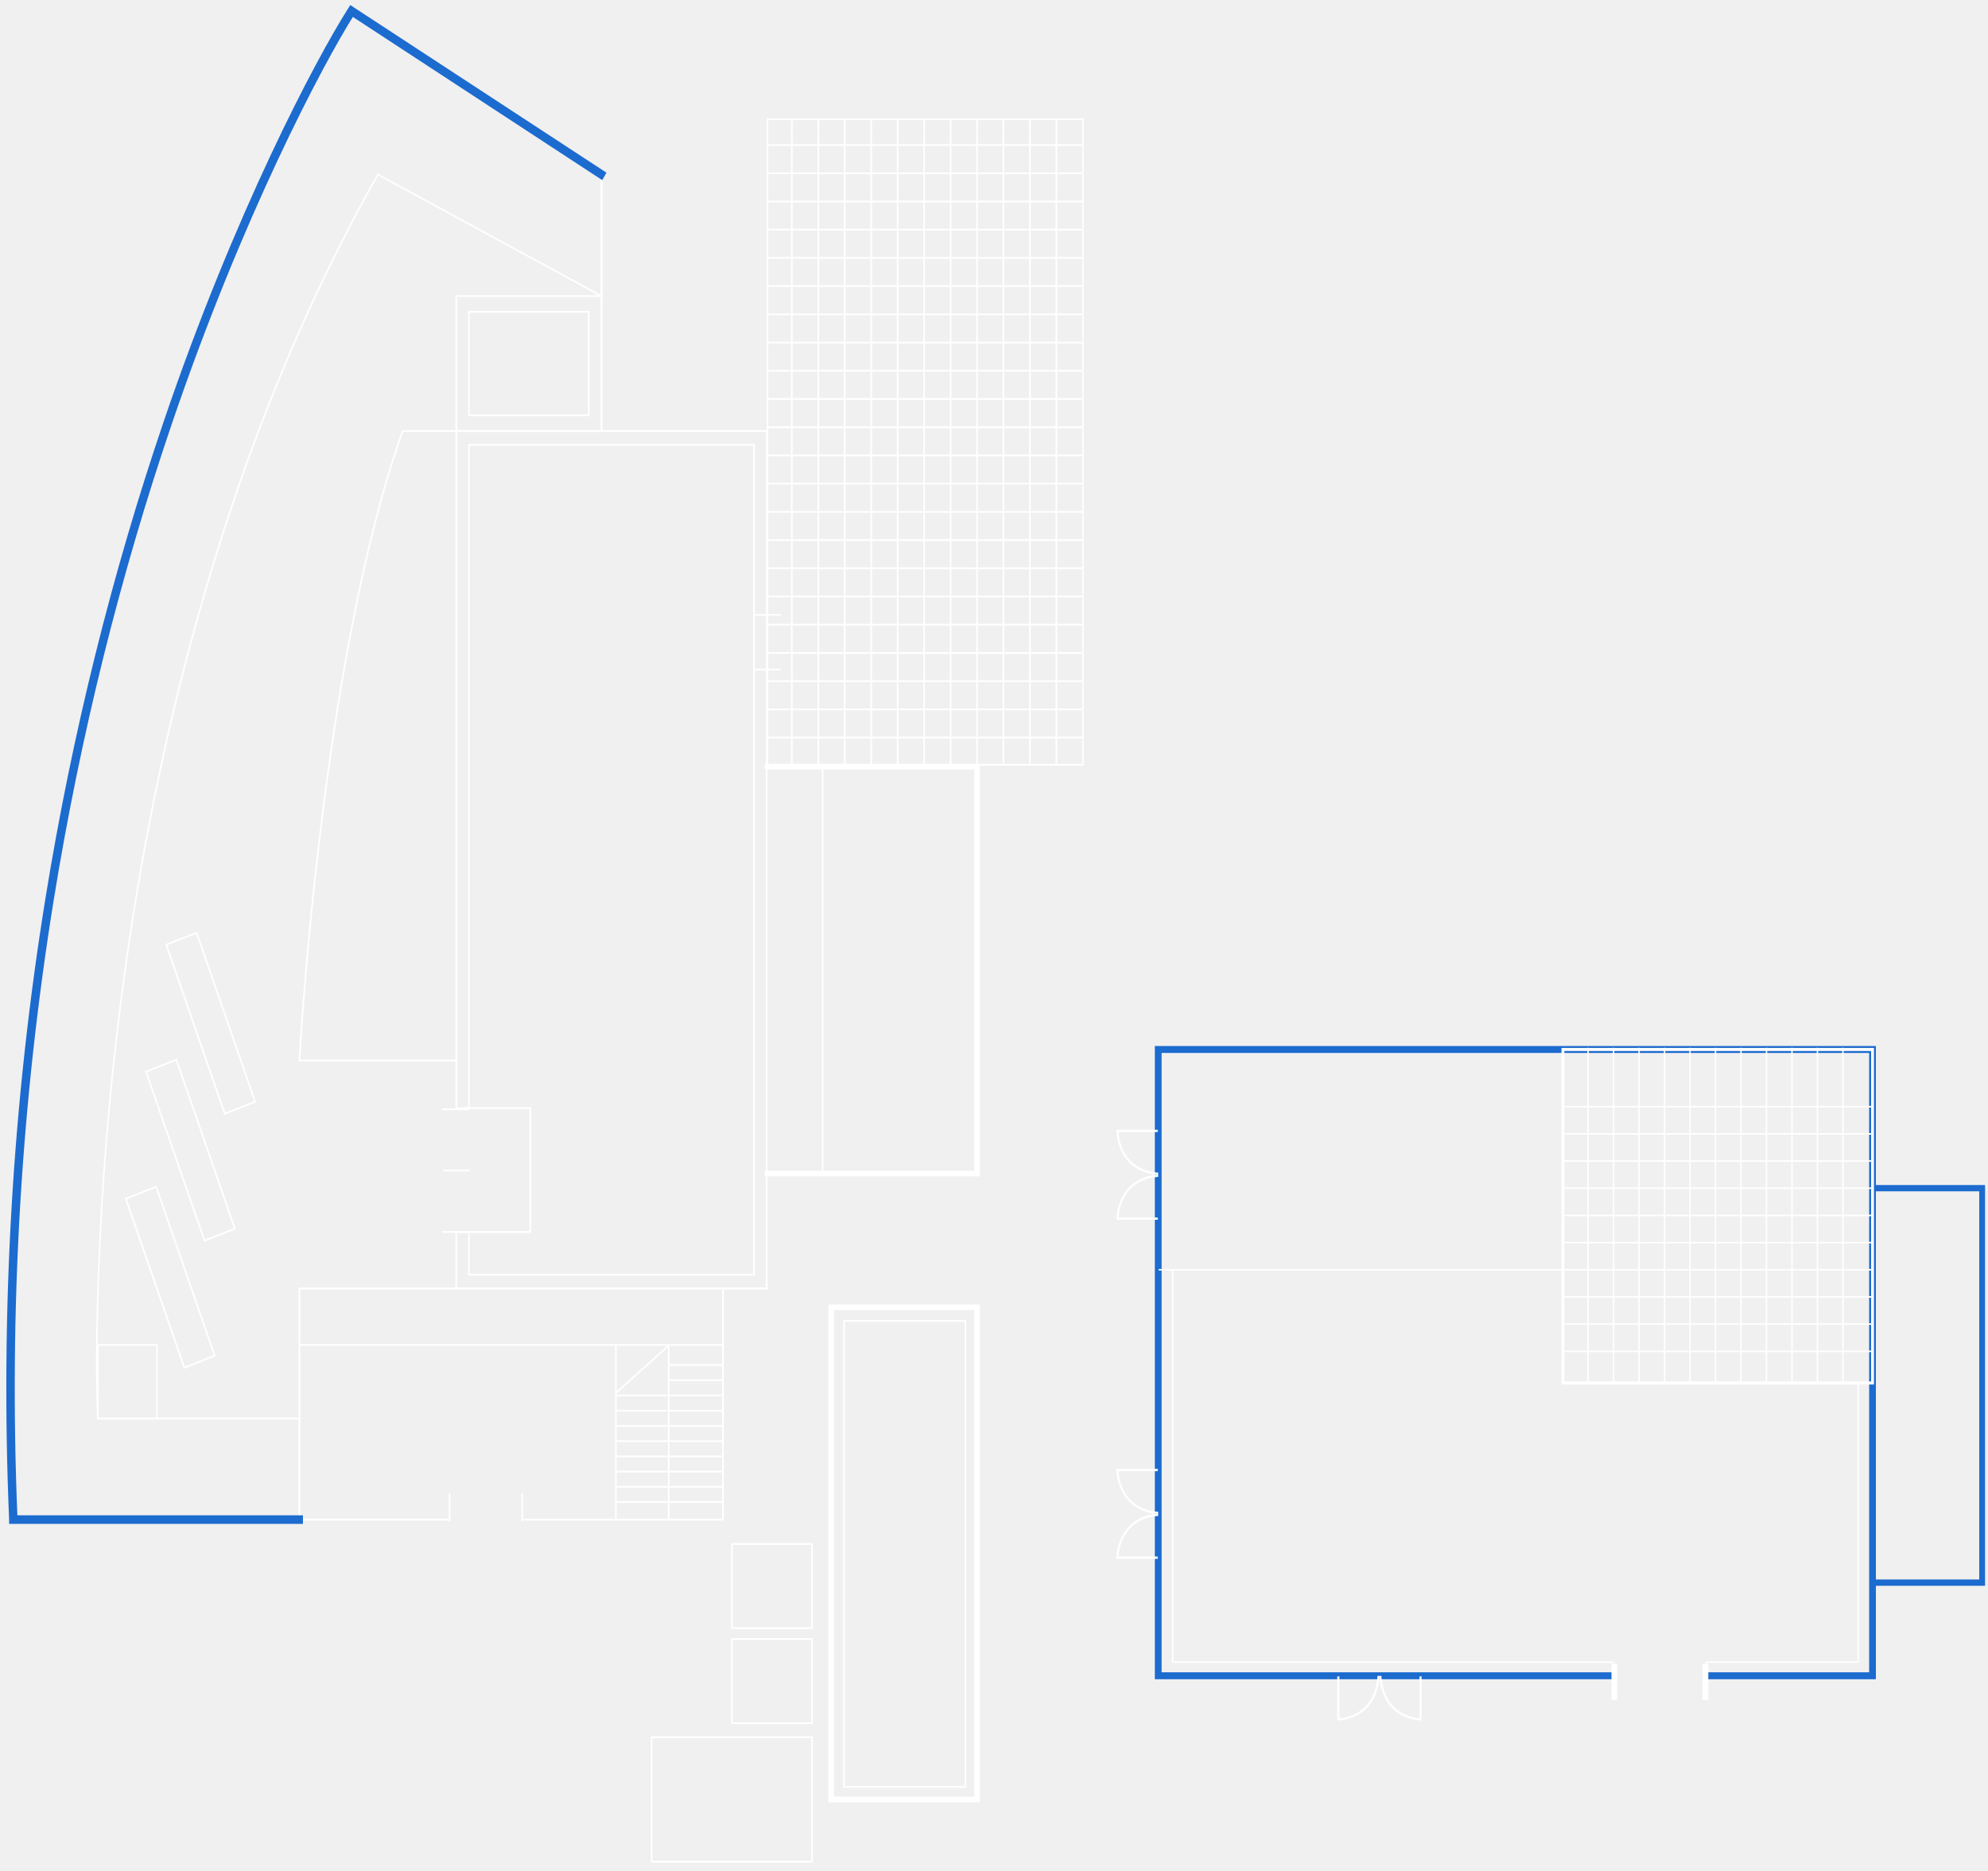
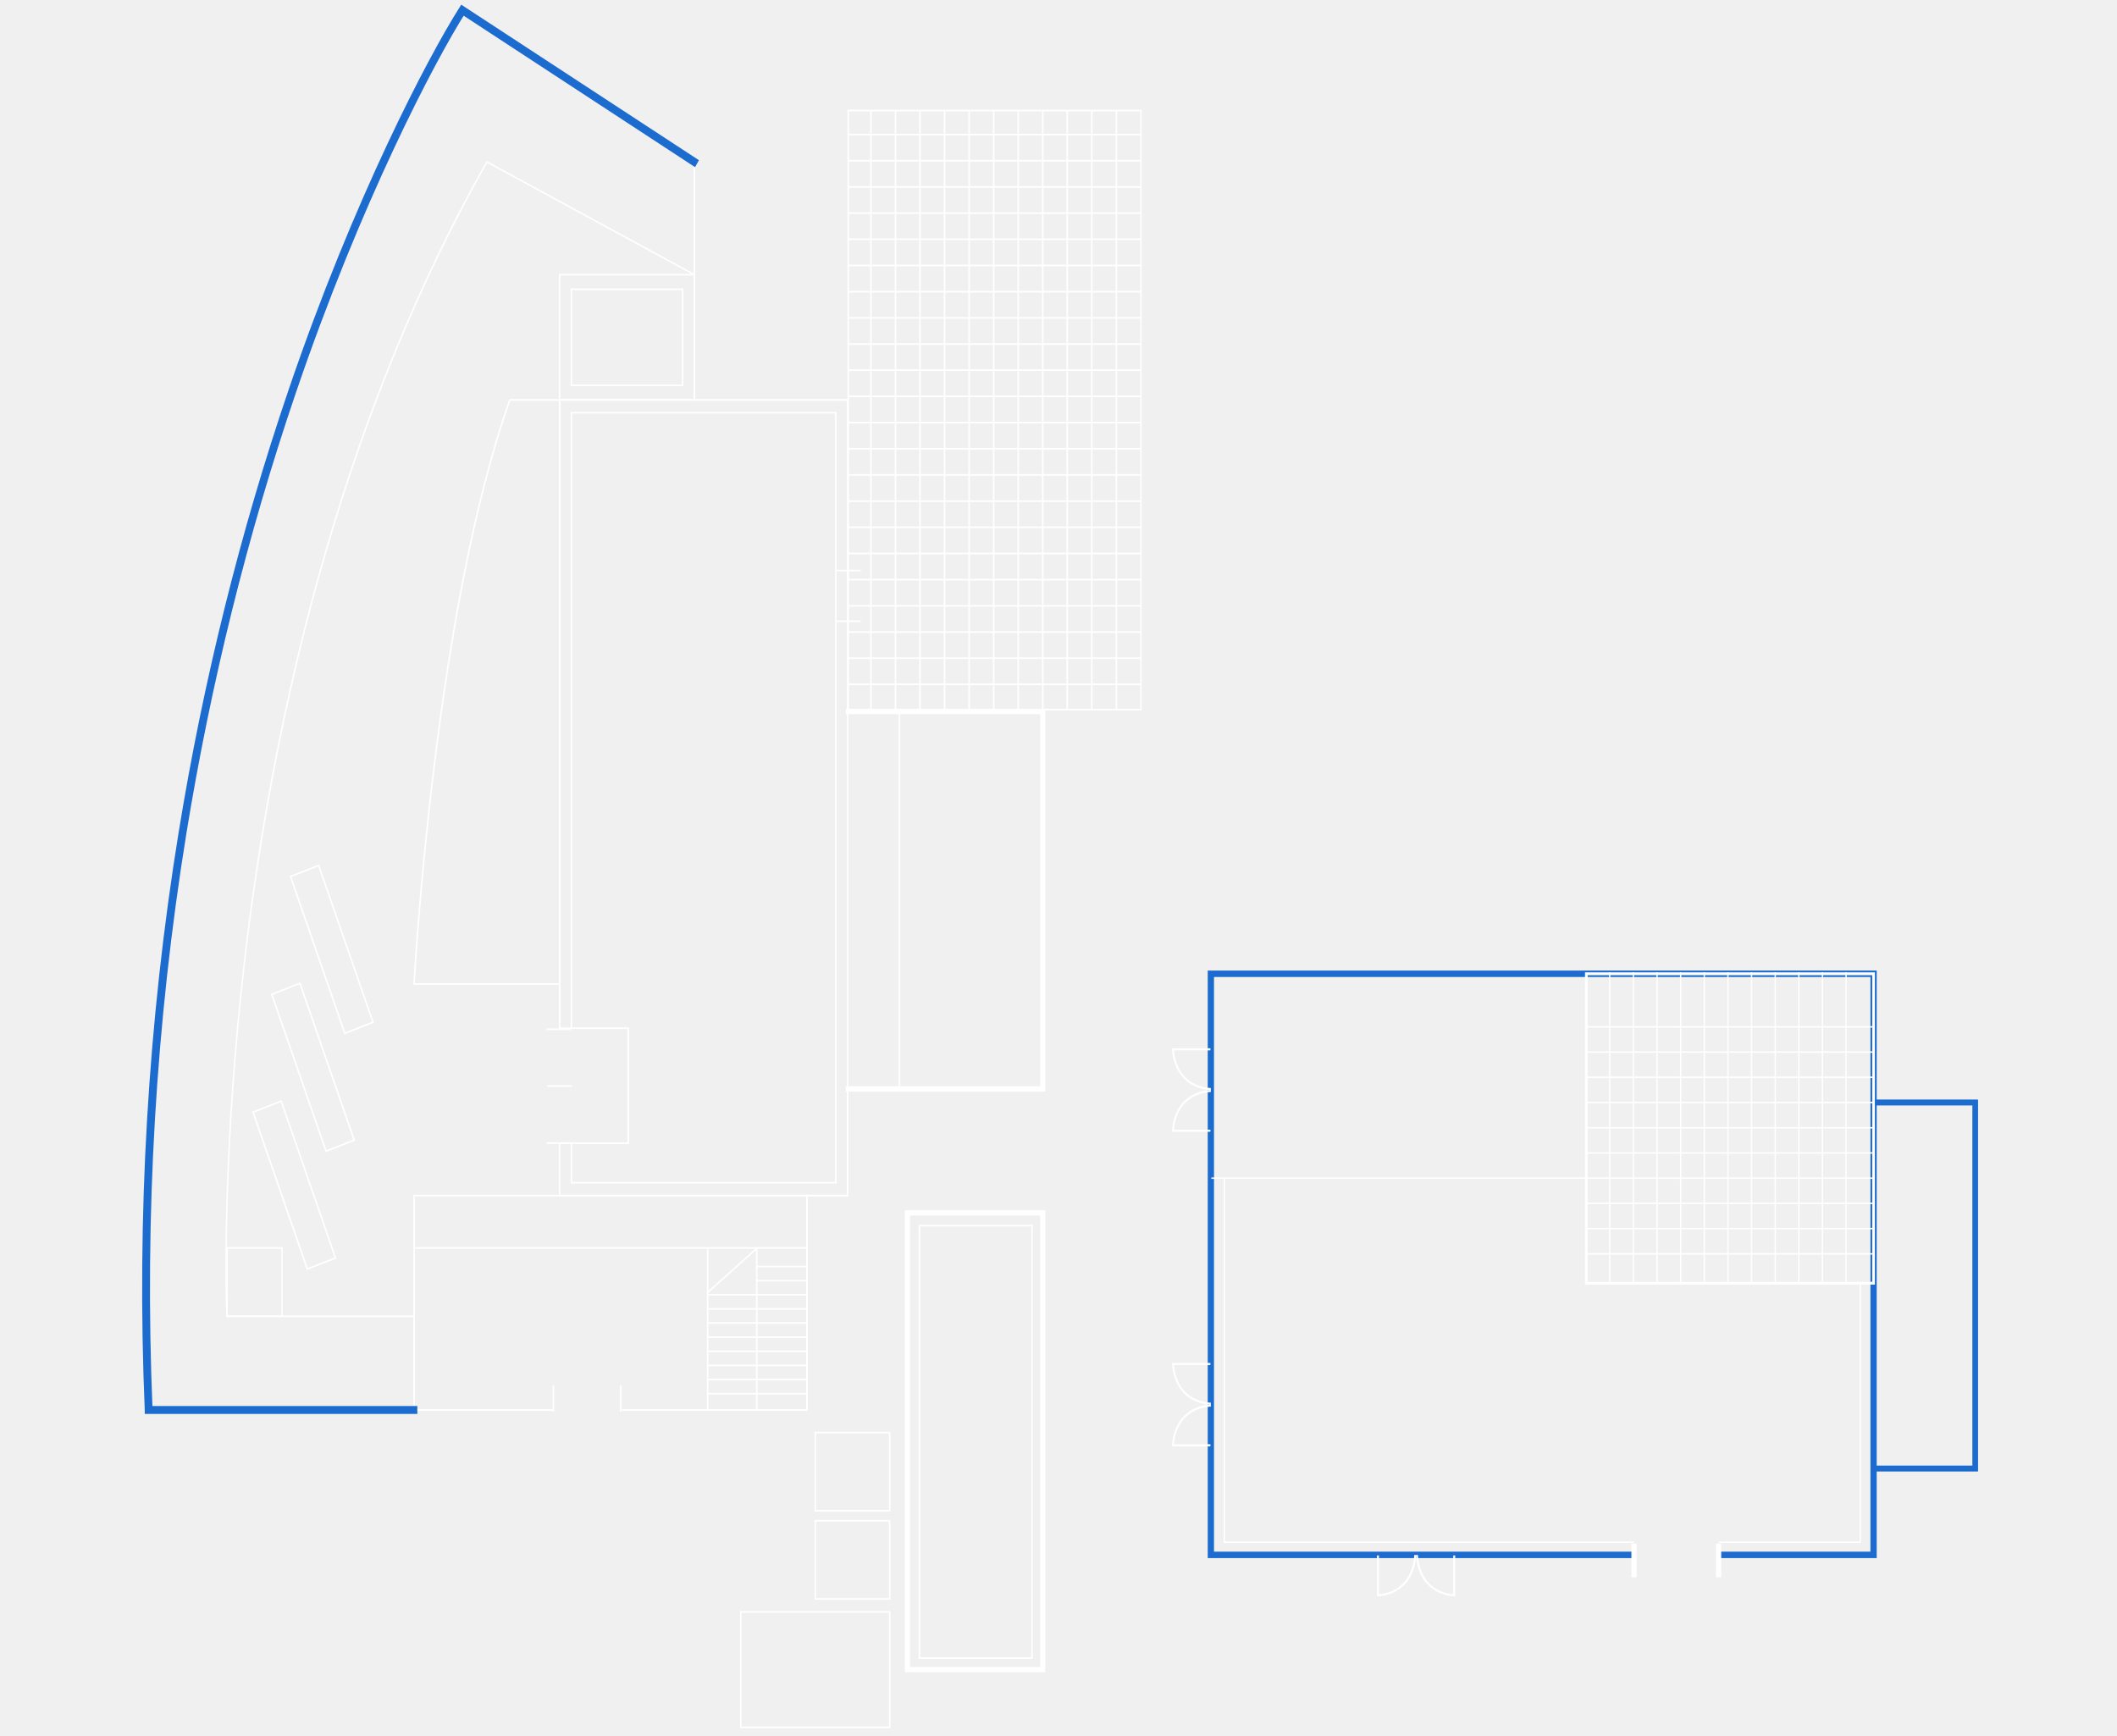
- <svg xmlns="http://www.w3.org/2000/svg" width="203" height="191" viewBox="0 0 203 191" fill="none">
+ <svg xmlns="http://www.w3.org/2000/svg" width="233" height="191" viewBox="0 0 203 191" fill="none">
  <path d="M30.496 155.267L45.823 155.267L45.823 155.089L30.664 155.089L30.664 131.67L73.737 131.67L73.737 155.089L53.479 155.089L53.479 155.267L73.904 155.267L73.904 131.491L30.496 131.491L30.496 155.267Z" fill="white" />
  <path d="M53.48 155.267L73.905 155.267L73.905 131.67L78.371 131.67L78.371 119.836L78.203 119.836L78.203 131.491L73.738 131.491L73.738 155.089L53.48 155.089L53.48 155.267Z" fill="white" />
  <path d="M1.278 155.267L45.83 155.267L45.83 155.089L1.439 155.089C0.667 133.799 2 112.462 5.401 91.677C8.126 75.026 12.169 58.693 17.428 43.122C24.559 22.003 32.616 6.548 35.923 1.241L61.339 17.877L61.339 44.015L61.506 44.015L61.506 17.776L35.872 1L35.829 1.07C32.543 6.307 24.443 21.824 17.275 43.052C12.016 58.631 7.966 74.979 5.241 91.638C1.832 112.462 0.499 133.845 1.278 155.174L1.278 155.267Z" fill="white" />
  <path d="M46.508 131.67L78.371 131.67L78.371 43.922L46.508 43.922L46.508 113.247L54.055 113.247L54.055 125.718L46.508 125.718L46.508 131.67ZM78.203 131.491L46.676 131.491L46.676 125.904L54.23 125.904L54.23 113.076L46.683 113.076L46.683 44.101L78.21 44.101L78.21 131.491L78.203 131.491Z" fill="white" />
  <path d="M78.29 120.029L78.191 120.029L78.191 119.929L78.191 119.75L78.191 119.651L78.29 119.651L99.585 119.651L99.585 78.497L78.29 78.497L78.191 78.497L78.191 78.398L78.191 78.219L78.191 78.12L78.29 78.12L99.853 78.12L99.952 78.12L99.952 78.219L99.952 119.929L99.952 120.029L99.853 120.029L78.29 120.029Z" fill="white" stroke="white" stroke-width="0.199" />
  <path d="M30.489 108.39L46.595 108.39L46.595 108.212L30.664 108.212C30.787 106.013 33.053 66.991 41.175 44.101L46.587 44.101L46.587 43.922L41.059 43.922L41.037 43.976C32.696 67.434 30.511 107.885 30.489 108.289L30.489 108.39Z" fill="white" />
  <path d="M46.508 44.101L61.499 44.101L61.499 30.146L46.508 30.146L46.508 44.101ZM61.332 43.922L46.676 43.922L46.676 30.324L61.332 30.324L61.332 43.922Z" fill="white" />
  <path d="M47.804 130.255L77.081 130.255L77.081 45.336L47.804 45.336L47.804 113.153L47.972 113.153L47.972 45.515L76.913 45.515L76.913 130.077L47.972 130.077L47.972 125.811L47.804 125.811L47.804 130.255Z" fill="white" />
  <path d="M30.577 137.256L73.825 137.256L73.825 137.435L30.577 137.435L30.577 137.256Z" fill="white" />
  <path d="M47.804 42.492L60.21 42.492L60.21 31.746L47.804 31.746L47.804 42.492ZM60.042 42.314L47.972 42.314L47.972 31.925L60.042 31.925L60.042 42.314Z" fill="white" />
  <path d="M77.001 68.281L79.732 68.281L79.732 68.46L77.001 68.46L77.001 68.281Z" fill="white" />
  <path d="M45.145 125.718L47.877 125.718L47.877 125.896L45.145 125.896L45.145 125.718Z" fill="white" />
  <path d="M53.238 152.447L53.406 152.447L53.406 155.361L53.238 155.361L53.238 152.447Z" fill="white" />
  <path d="M45.824 152.447L45.991 152.447L45.991 155.361L45.824 155.361L45.824 152.447Z" fill="white" />
  <path d="M45.145 113.192L47.877 113.192L47.877 113.371L45.145 113.371L45.145 113.192Z" fill="white" />
  <path d="M45.233 119.439L47.965 119.439L47.965 119.618L45.233 119.618L45.233 119.439Z" fill="white" />
  <path d="M77.001 62.702L79.732 62.702L79.732 62.881L77.001 62.881L77.001 62.702Z" fill="white" />
  <path d="M78.276 78.188L110.655 78.188L110.655 12.08L78.276 12.08L78.276 78.188ZM110.495 78.009L78.451 78.009L78.451 12.259L110.495 12.259L110.495 78.009Z" fill="white" />
  <path d="M78.363 75.228L110.575 75.228L110.575 75.406L78.363 75.406L78.363 75.228Z" fill="white" />
  <path d="M78.363 72.353L110.575 72.353L110.575 72.531L78.363 72.531L78.363 72.353Z" fill="white" />
  <path d="M78.363 69.47L110.575 69.47L110.575 69.649L78.363 69.649L78.363 69.47Z" fill="white" />
  <path d="M78.363 66.587L110.575 66.587L110.575 66.766L78.363 66.766L78.363 66.587Z" fill="white" />
  <path d="M78.363 63.705L110.575 63.705L110.575 63.883L78.363 63.883L78.363 63.705Z" fill="white" />
  <path d="M78.363 60.822L110.575 60.822L110.575 61.001L78.363 61.001L78.363 60.822Z" fill="white" />
  <path d="M78.363 57.939L110.575 57.939L110.575 58.118L78.363 58.118L78.363 57.939Z" fill="white" />
  <path d="M78.363 55.064L110.575 55.064L110.575 55.243L78.363 55.243L78.363 55.064Z" fill="white" />
  <path d="M78.363 52.182L110.575 52.182L110.575 52.36L78.363 52.36L78.363 52.182Z" fill="white" />
  <path d="M78.363 49.299L110.575 49.299L110.575 49.478L78.363 49.478L78.363 49.299Z" fill="white" />
  <path d="M78.363 46.416L110.575 46.416L110.575 46.595L78.363 46.595L78.363 46.416Z" fill="white" />
  <path d="M78.363 43.533L110.575 43.533L110.575 43.712L78.363 43.712L78.363 43.533Z" fill="white" />
  <path d="M78.363 40.651L110.575 40.651L110.575 40.83L78.363 40.83L78.363 40.651Z" fill="white" />
  <path d="M78.363 37.776L110.575 37.776L110.575 37.955L78.363 37.955L78.363 37.776Z" fill="white" />
  <path d="M78.363 34.893L110.575 34.893L110.575 35.072L78.363 35.072L78.363 34.893Z" fill="white" />
  <path d="M78.363 32.01L110.575 32.01L110.575 32.189L78.363 32.189L78.363 32.01Z" fill="white" />
  <path d="M78.363 29.128L110.575 29.128L110.575 29.306L78.363 29.306L78.363 29.128Z" fill="white" />
  <path d="M78.363 26.245L110.575 26.245L110.575 26.424L78.363 26.424L78.363 26.245Z" fill="white" />
  <path d="M78.363 23.362L110.575 23.362L110.575 23.541L78.363 23.541L78.363 23.362Z" fill="white" />
  <path d="M78.363 20.487L110.575 20.487L110.575 20.666L78.363 20.666L78.363 20.487Z" fill="white" />
  <path d="M78.363 17.605L110.575 17.605L110.575 17.783L78.363 17.783L78.363 17.605Z" fill="white" />
  <path d="M78.363 14.722L110.575 14.722L110.575 14.901L78.363 14.901L78.363 14.722Z" fill="white" />
  <path d="M107.785 12.166L107.953 12.166L107.953 78.095L107.785 78.095L107.785 12.166Z" fill="white" />
  <path d="M105.081 12.166L105.249 12.166L105.249 78.095L105.081 78.095L105.081 12.166Z" fill="white" />
  <path d="M102.379 12.166L102.547 12.166L102.547 78.095L102.379 78.095L102.379 12.166Z" fill="white" />
  <path d="M99.685 12.166L99.853 12.166L99.853 78.095L99.685 78.095L99.685 12.166Z" fill="white" />
  <path d="M96.982 12.166L97.15 12.166L97.15 78.095L96.982 78.095L96.982 12.166Z" fill="white" />
  <path d="M94.28 12.166L94.447 12.166L94.447 78.095L94.28 78.095L94.28 12.166Z" fill="white" />
  <path d="M91.577 12.166L91.745 12.166L91.745 78.095L91.577 78.095L91.577 12.166Z" fill="white" />
  <path d="M88.875 12.166L89.043 12.166L89.043 78.095L88.875 78.095L88.875 12.166Z" fill="white" />
  <path d="M86.172 12.166L86.34 12.166L86.34 78.095L86.172 78.095L86.172 12.166Z" fill="white" />
  <path d="M83.477 12.166L83.644 12.166L83.644 78.095L83.477 78.095L83.477 12.166Z" fill="white" />
  <path d="M80.774 12.166L80.942 12.166L80.942 78.095L80.774 78.095L80.774 12.166Z" fill="white" />
  <path d="M1.278 155.267L30.664 155.267L30.664 144.77L10.071 144.77C9.787 138.585 9.918 121.903 12.402 102.439C14.238 88.087 17.035 74.287 20.735 61.42C25.346 45.367 31.363 30.744 38.619 17.931L61.506 30.371L61.506 17.776L35.872 1L35.829 1.07C32.5 6.323 24.29 21.863 17.064 43.098C11.761 58.685 7.703 75.041 5.001 91.692C1.621 112.516 0.375 133.876 1.278 155.182L1.278 155.267ZM30.496 155.089L1.439 155.089C0.543 133.822 1.796 112.509 5.161 91.731C7.864 75.088 11.914 58.747 17.217 43.168C24.407 22.041 32.565 6.556 35.923 1.241L61.339 17.877L61.339 30.091L38.56 17.713L38.517 17.783C31.232 30.62 25.193 45.289 20.575 61.381C16.875 74.256 14.07 88.064 12.242 102.431C9.743 121.996 9.626 138.748 9.91 144.871L9.918 144.956L30.504 144.956L30.504 155.089L30.496 155.089Z" fill="white" />
  <path d="M66.453 190.202L83.003 190.202L83.003 177.311L66.453 177.311L66.453 190.202ZM82.836 190.023L66.621 190.023L66.621 177.49L82.836 177.49L82.836 190.023Z" fill="white" />
  <path d="M74.641 176.06L83.003 176.06L83.003 167.28L74.648 167.28L74.648 176.06L74.641 176.06ZM82.836 175.881L74.816 175.881L74.816 167.459L82.836 167.459L82.836 175.881Z" fill="white" />
  <path d="M74.641 166.355L83.003 166.355L83.003 157.575L74.648 157.575L74.648 166.355L74.641 166.355ZM82.836 166.177L74.816 166.177L74.816 157.754L82.836 157.754L82.836 166.177Z" fill="white" />
  <path d="M84.788 183.945L84.688 183.945L84.688 183.846L84.688 133.402L84.688 133.303L84.788 133.303L99.845 133.303L99.944 133.303L99.944 133.402L99.944 183.846L99.944 183.945L99.845 183.945L84.788 183.945ZM85.062 133.681L85.062 183.567L99.585 183.567L99.585 133.681L85.062 133.681Z" fill="white" stroke="white" stroke-width="0.199" />
  <path d="M86.106 182.564L98.664 182.564L98.664 134.793L86.106 134.793L86.106 182.564ZM98.504 182.385L86.281 182.385L86.281 134.972L98.504 134.972L98.504 182.385Z" fill="white" />
  <path d="M62.803 137.349L62.971 137.349L62.971 155.182L62.803 155.182L62.803 137.349Z" fill="white" />
  <path d="M68.201 137.349L68.369 137.349L68.369 155.182L68.201 155.182L68.201 137.349Z" fill="white" />
  <path d="M62.818 153.294L73.751 153.294L73.751 153.472L62.818 153.472L62.818 153.294Z" fill="white" />
  <path d="M62.818 151.74L73.751 151.74L73.751 151.918L62.818 151.918L62.818 151.74Z" fill="white" />
  <path d="M62.818 150.186L73.751 150.186L73.751 150.364L62.818 150.364L62.818 150.186Z" fill="white" />
  <path d="M62.818 148.632L73.751 148.632L73.751 148.81L62.818 148.81L62.818 148.632Z" fill="white" />
  <path d="M62.818 147.078L73.751 147.078L73.751 147.256L62.818 147.256L62.818 147.078Z" fill="white" />
  <path d="M62.818 145.516L73.751 145.516L73.751 145.695L62.818 145.695L62.818 145.516Z" fill="white" />
  <path d="M62.818 143.962L73.751 143.962L73.751 144.141L62.818 144.141L62.818 143.962Z" fill="white" />
  <path d="M62.818 142.408L73.751 142.408L73.751 142.587L62.818 142.587L62.818 142.408Z" fill="white" />
  <path d="M68.208 140.854L73.751 140.854L73.751 141.033L68.208 141.033L68.208 140.854Z" fill="white" />
  <path d="M68.208 139.3L73.751 139.3L73.751 139.478L68.208 139.478L68.208 139.3Z" fill="white" />
  <path d="M68.272 137.296L68.38 137.432L62.984 142.273L62.876 142.136L68.272 137.296Z" fill="white" />
  <path d="M1.279 155.267L30.584 155.267L30.584 155.089L1.439 155.089C0.543 133.822 1.796 112.509 5.161 91.731C7.864 75.088 11.914 58.747 17.217 43.168C24.407 22.041 32.566 6.556 35.924 1.241L61.376 17.9L61.463 17.745L35.873 1L35.829 1.07C32.5 6.323 24.29 21.863 17.064 43.098C11.761 58.685 7.704 75.041 5.001 91.692C1.621 112.516 0.375 133.876 1.279 155.182L1.279 155.267Z" fill="#1C6BCF" stroke="#1C6BCF" stroke-width="0.697" stroke-miterlimit="10" />
  <path d="M83.906 78.312L84.074 78.312L84.074 119.836L83.906 119.836L83.906 78.312Z" fill="white" />
  <path d="M18.77 139.782L22.026 138.5L15.994 121.071L12.738 122.353L18.77 139.782ZM21.815 138.391L18.872 139.548L12.957 122.454L15.9 121.297L21.815 138.391Z" fill="white" />
  <path d="M20.838 126.813L24.094 125.531L18.062 108.103L14.806 109.385L20.838 126.813ZM23.875 125.422L20.932 126.58L15.017 109.486L17.96 108.328L23.875 125.422Z" fill="white" />
  <path d="M22.899 113.845L26.155 112.563L20.123 95.135L16.867 96.417L22.899 113.845ZM25.944 112.454L23.001 113.612L17.086 96.518L20.029 95.36L25.944 112.454Z" fill="white" />
  <path d="M9.904 144.949L16.118 144.949L16.118 137.256L9.904 137.256L9.904 144.949ZM15.957 144.77L10.079 144.77L10.079 137.435L15.957 137.435L15.957 144.77Z" fill="white" />
  <path d="M118.123 171.381L118.024 171.381L118.024 171.282L118.024 107.015L118.024 106.916L118.123 106.916L191.354 106.916L191.454 106.916L191.454 107.015L191.454 171.282L191.454 171.381L191.354 171.381L174.119 171.381L174.019 171.381L174.019 171.282L174.019 170.971L174.019 170.872L174.119 170.872L190.963 170.872L190.963 107.426L118.514 107.426L118.514 170.872L164.868 170.872L164.967 170.872L164.967 170.971L164.967 171.282L164.967 171.381L164.868 171.381L118.123 171.381Z" fill="#1C6BCF" stroke="#1C6BCF" stroke-width="0.199" />
  <path d="M159.448 141.383L191.354 141.383L191.354 107.015L159.448 107.015L159.448 141.383ZM191.063 141.072L159.739 141.072L159.739 107.326L191.063 107.326L191.063 141.072Z" fill="white" />
  <path d="M188.112 107L188.257 107L188.257 141.227L188.112 141.227L188.112 107Z" fill="white" />
  <path d="M185.512 107L185.657 107L185.657 141.227L185.512 141.227L185.512 107Z" fill="white" />
  <path d="M182.911 107L183.057 107L183.057 141.227L182.911 141.227L182.911 107Z" fill="white" />
  <path d="M180.31 107L180.456 107L180.456 141.227L180.31 141.227L180.31 107Z" fill="white" />
  <path d="M177.703 107L177.849 107L177.849 141.227L177.703 141.227L177.703 107Z" fill="white" />
  <path d="M175.102 107L175.248 107L175.248 141.227L175.102 141.227L175.102 107Z" fill="white" />
  <path d="M172.502 107L172.647 107L172.647 141.227L172.502 141.227L172.502 107Z" fill="white" />
  <path d="M169.901 107L170.047 107L170.047 141.227L169.901 141.227L169.901 107Z" fill="white" />
  <path d="M167.301 107L167.447 107L167.447 141.227L167.301 141.227L167.301 107Z" fill="white" />
  <path d="M164.693 107L164.838 107L164.838 141.227L164.693 141.227L164.693 107Z" fill="white" />
  <path d="M162.092 107L162.237 107L162.237 141.227L162.092 141.227L162.092 107Z" fill="white" />
  <path d="M159.593 112.936L191.222 112.936L191.222 113.092L159.593 113.092L159.593 112.936Z" fill="white" />
  <path d="M159.593 115.71L191.222 115.71L191.222 115.866L159.593 115.866L159.593 115.71Z" fill="white" />
  <path d="M159.593 118.484L191.222 118.484L191.222 118.64L159.593 118.64L159.593 118.484Z" fill="white" />
  <path d="M159.593 121.258L191.222 121.258L191.222 121.414L159.593 121.414L159.593 121.258Z" fill="white" />
  <path d="M159.593 124.04L191.222 124.04L191.222 124.195L159.593 124.195L159.593 124.04Z" fill="white" />
  <path d="M159.593 126.814L191.222 126.814L191.222 126.969L159.593 126.969L159.593 126.814Z" fill="white" />
  <path d="M159.593 129.588L191.222 129.588L191.222 129.743L159.593 129.743L159.593 129.588Z" fill="white" />
  <path d="M159.593 132.362L191.222 132.362L191.222 132.517L159.593 132.517L159.593 132.362Z" fill="white" />
  <path d="M159.593 135.135L191.222 135.135L191.222 135.291L159.593 135.291L159.593 135.135Z" fill="white" />
  <path d="M159.593 137.917L191.222 137.917L191.222 138.073L159.593 138.073L159.593 137.917Z" fill="white" />
  <mask id="path-100-inside-1_2323_4888" fill="white">
    <path d="M191.391 161.927L202.689 161.927L202.689 121.033L191.391 121.033L191.391 121.647L202.106 121.647L202.106 161.313L191.391 161.313L191.391 161.927Z" />
  </mask>
  <path d="M191.391 161.927L202.689 161.927L202.689 121.033L191.391 121.033L191.391 121.647L202.106 121.647L202.106 161.313L191.391 161.313L191.391 161.927Z" fill="#1C6BCF" />
  <path d="M191.391 161.927L191.391 162.624L190.694 162.624L190.694 161.927L191.391 161.927ZM202.689 161.927L203.386 161.927L203.386 162.624L202.689 162.624L202.689 161.927ZM202.689 121.033L202.689 120.336L203.386 120.336L203.386 121.033L202.689 121.033ZM191.391 121.033L190.694 121.033L190.694 120.336L191.391 120.336L191.391 121.033ZM191.391 121.647L191.391 122.344L190.694 122.344L190.694 121.647L191.391 121.647ZM202.106 121.647L202.106 120.95L202.803 120.95L202.803 121.647L202.106 121.647ZM202.106 161.313L202.803 161.313L202.803 162.01L202.106 162.01L202.106 161.313ZM191.391 161.313L190.694 161.313L190.694 160.616L191.391 160.616L191.391 161.313ZM191.391 161.23L202.689 161.23L202.689 162.624L191.391 162.624L191.391 161.23ZM201.992 161.927L201.992 121.033L203.386 121.033L203.386 161.927L201.992 161.927ZM202.689 121.73L191.391 121.73L191.391 120.336L202.689 120.336L202.689 121.73ZM192.088 121.033L192.088 121.647L190.694 121.647L190.694 121.033L192.088 121.033ZM191.391 120.95L202.106 120.95L202.106 122.344L191.391 122.344L191.391 120.95ZM202.803 121.647L202.803 161.313L201.409 161.313L201.409 121.647L202.803 121.647ZM202.106 162.01L191.391 162.01L191.391 160.616L202.106 160.616L202.106 162.01ZM192.088 161.313L192.088 161.927L190.694 161.927L190.694 161.313L192.088 161.313Z" fill="#1C6BCF" mask="url(#path-100-inside-1_2323_4888)" />
  <path d="M114 124.56L118.218 124.56L118.218 124.327L114.218 124.327C114.255 123.659 114.612 120.481 118.269 120.178L118.254 119.945C116.054 120.123 115.02 121.336 114.532 122.322C114.007 123.387 114 124.397 114 124.444L114 124.56Z" fill="white" />
  <path d="M114 115.368L118.218 115.368L118.218 115.601L114.218 115.601C114.255 116.27 114.612 119.448 118.269 119.751L118.254 119.984C116.054 119.805 115.02 118.593 114.532 117.606C114.007 116.542 114 115.531 114 115.485L114 115.368Z" fill="white" />
  <path d="M145.163 175.688L145.163 171.189L144.945 171.189L144.945 175.455C144.318 175.416 141.339 175.035 141.055 171.134L140.836 171.15C141.004 173.496 142.14 174.6 143.065 175.12C144.063 175.68 145.01 175.688 145.054 175.688L145.163 175.688Z" fill="white" />
  <path d="M136.552 175.688L136.552 171.189L136.771 171.189L136.771 175.455C137.397 175.416 140.377 175.035 140.661 171.134L140.879 171.15C140.712 173.496 139.576 174.6 138.65 175.12C137.652 175.68 136.705 175.688 136.662 175.688L136.552 175.688Z" fill="white" />
  <path d="M114 159.184L118.218 159.184L118.218 158.951L114.218 158.951C114.255 158.283 114.612 155.105 118.269 154.802L118.254 154.569C116.054 154.747 115.02 155.959 114.532 156.946C114.007 158.011 114 159.021 114 159.067L114 159.184Z" fill="white" />
  <path d="M114 150L118.218 150L118.218 150.233L114.218 150.233C114.255 150.901 114.612 154.079 118.269 154.382L118.254 154.615C116.054 154.436 115.02 153.224 114.532 152.237C114.007 151.173 114 150.163 114 150.116L114 150Z" fill="white" />
  <path d="M173.857 169.883L174.44 169.883L174.44 173.597L173.857 173.597L173.857 169.883Z" fill="white" />
  <path d="M164.554 169.883L165.137 169.883L165.137 173.597L164.554 173.597L164.554 169.883Z" fill="white" />
  <path d="M118.32 129.588L159.594 129.588L159.594 129.743L118.32 129.743L118.32 129.588Z" fill="white" />
  <path d="M174.148 169.813L189.817 169.813L189.817 141.227L189.671 141.227L189.671 169.658L174.148 169.658L174.148 169.813Z" fill="white" />
  <path d="M119.674 169.813L164.845 169.813L164.845 169.658L119.82 169.658L119.82 129.665L119.674 129.665L119.674 169.813Z" fill="white" />
</svg>
